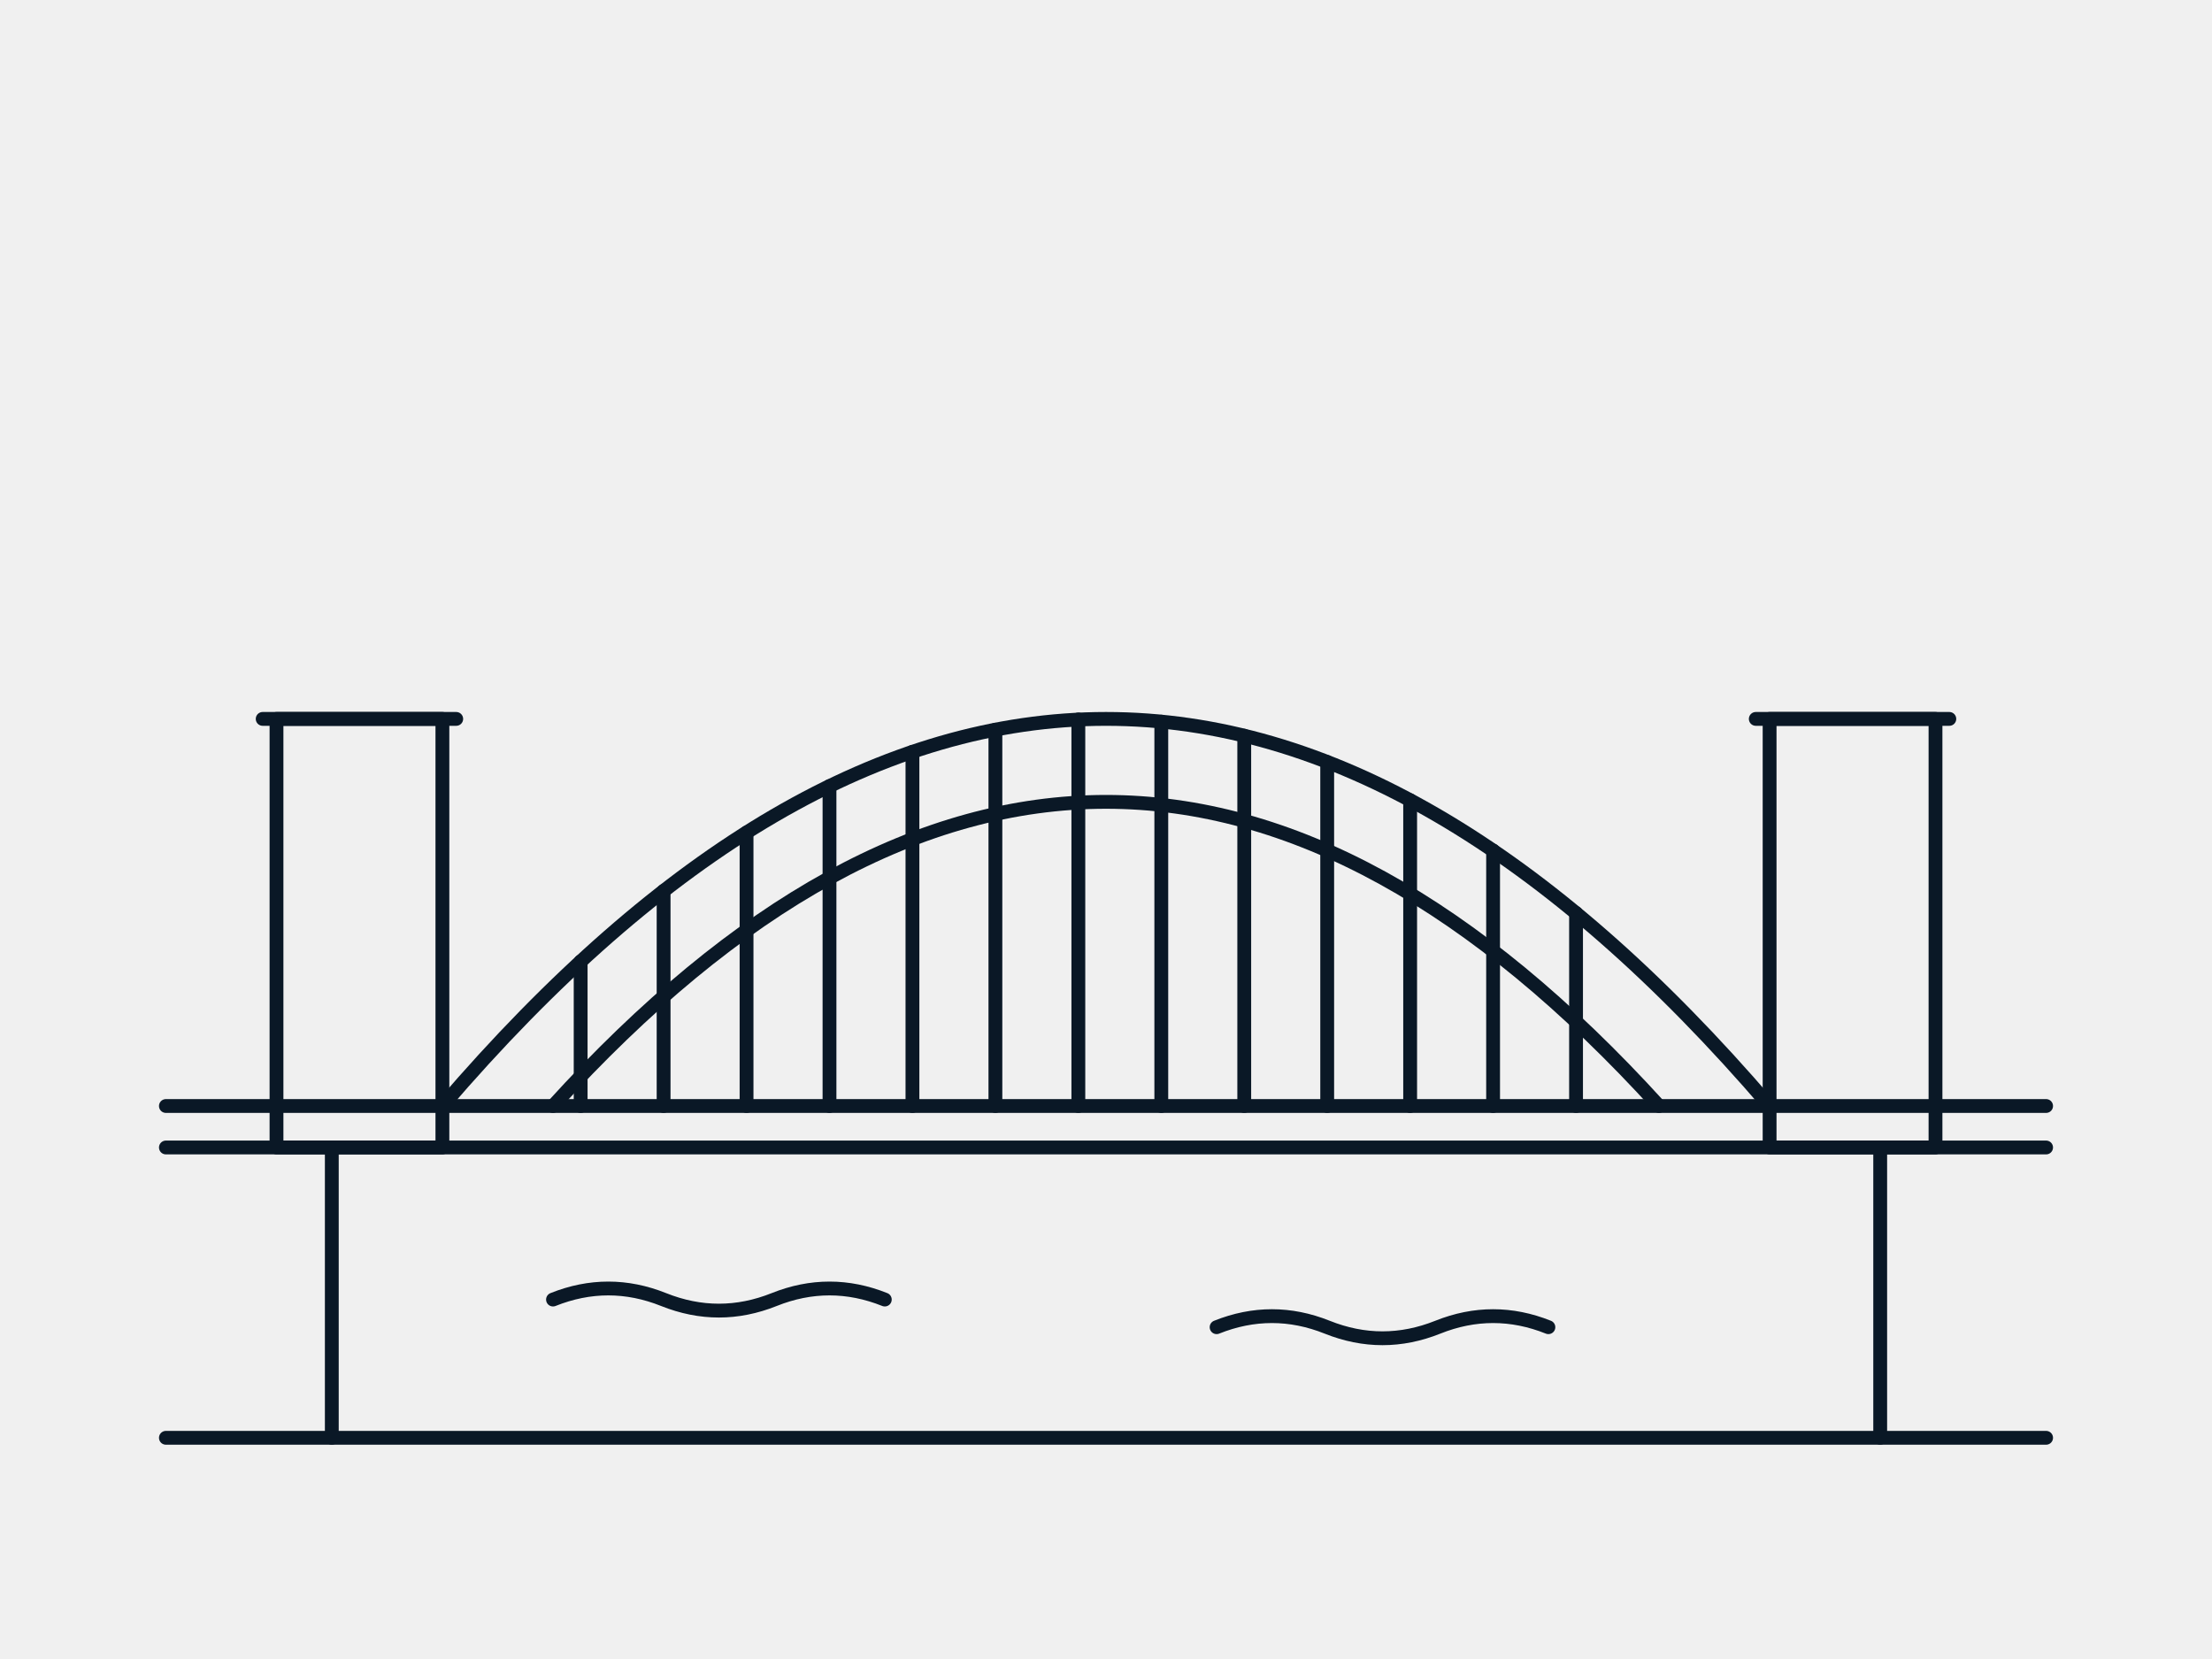
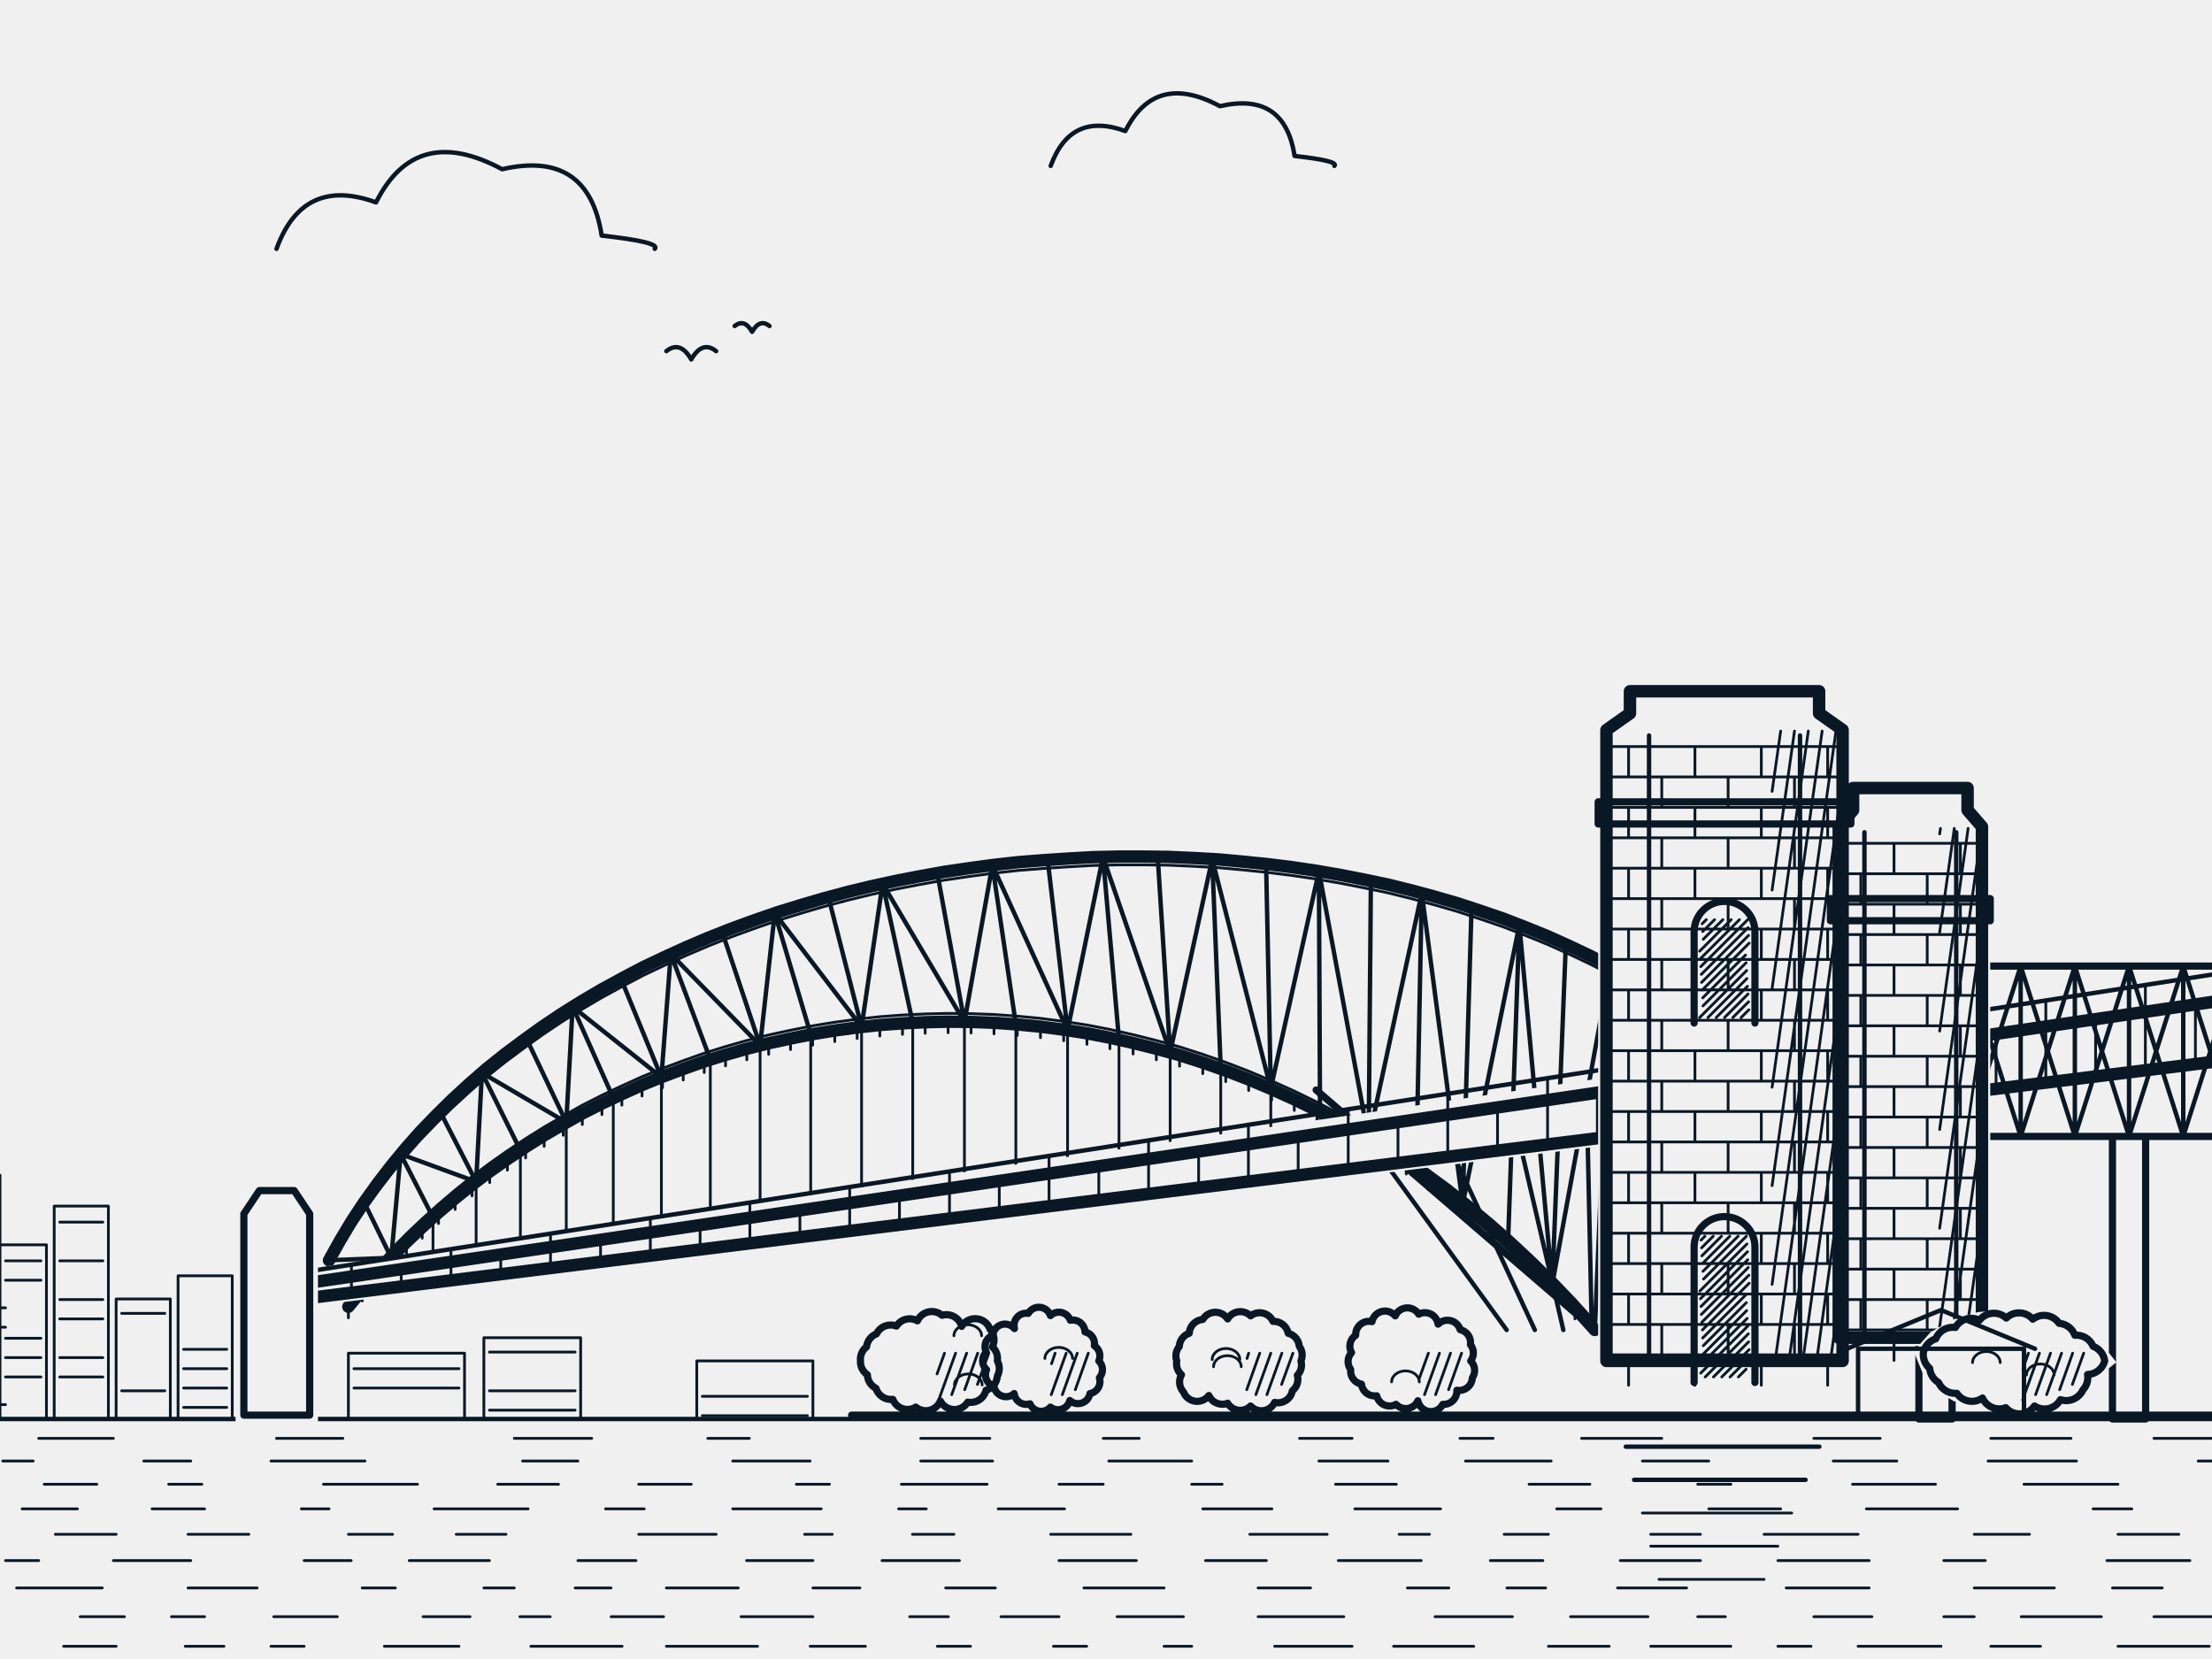
<svg xmlns="http://www.w3.org/2000/svg" viewBox="0 0 800 600" width="800" height="600">
  <style>:root{color:#0a1826}@media (prefers-color-scheme:dark){:root{color:#f4efe1}}</style>
-   <g fill="none" stroke="currentColor" stroke-width="5" stroke-linecap="round" stroke-linejoin="round">
-     <path d="M60 400L740 400" />
-     <path d="M60 415L740 415" />
-     <path d="M160 400Q400 120 640 400" />
-     <path d="M200 400Q400 180 600 400" />
-     <path d="M210 347.7L210 400" />
-     <path d="M240 322.2L240 400" />
-     <path d="M270 301.1L270 400" />
-     <path d="M300 284.3L300 400" />
-     <path d="M330 271.9L330 400" />
-     <path d="M360 263.9L360 400" />
-     <path d="M390 260.2L390 400" />
-     <path d="M420 261L420 400" />
-     <path d="M450 266.1L450 400" />
-     <path d="M480 275.6L480 400" />
-     <path d="M510 289.4L510 400" />
-     <path d="M540 307.6L540 400" />
-     <path d="M570 330.2L570 400" />
-     <rect x="100" y="260" width="60" height="155" />
-     <rect x="640" y="260" width="60" height="155" />
-     <path d="M95 260h70 M635 260h70" />
-     <path d="M120 415V520 M680 415V520" />
-     <path d="M60 520L740 520" />
-     <path d="M200 470q20-8 40 0t40 0t40 0 M440 480q20-8 40 0t40 0t40 0" />
+   <defs>
+     <mask id="m3" maskUnits="userSpaceOnUse" x="0" y="0" width="800" height="600">
+       <rect width="800" height="600" fill="#fff" />
+       <path d="M91 465L812 358.6L812 382.6L91 472Z" fill="#000" stroke="#000" stroke-width="6" />
+     </mask>
+     <mask id="m4" maskUnits="userSpaceOnUse" x="0" y="0" width="800" height="600">
+       <rect width="800" height="600" fill="#fff" />
+       <path d="M88.2 511.8L88.2 439L93.8 430.6L106.4 430.6L112 439L112 511.8ZM665 483.8L665 299L670.2 293L670.2 285L711.6 285L711.6 293L716.8 299L716.8 483.8ZM581 492.2L581 264L589.5 258L589.5 250L657.9 250L657.9 258L666.4 264L666.4 492.2Z" fill="#000" stroke="#000" stroke-width="6" />
+     </mask>
+     <mask id="m5" maskUnits="userSpaceOnUse" x="0" y="0" width="800" height="600">
+       <rect width="800" height="600" fill="#fff" />
+       <path d="M360.7 492.2L360.7 497.7L356.6 502.8L350 507.1L340.1 506.7L331.2 508.9L322.9 506.1L316.8 502.1L313.7 497.2L311.2 492.2L313.4 487.1L317 482.4L324.2 479.6L331.8 477.7L340.7 475.7L347.8 479.7L358.1 480.8L358.9 487.1ZM397.4 492.2L397.6 498.3L394.2 504L386.9 506.5L379.9 508.9L372.5 507.7L366.8 504L359.5 501.4L356.8 495.4L356.7 489L359.1 482.9L366.9 480.5L371.9 475L379.9 475.8L387.1 477.5L392.4 481.7L395.8 486.7ZM470.5 492.2L469.2 497.4L467.4 503L461 507.2L452.3 508.5L444 507.5L437.2 504.7L428 503.4L427.3 497.2L425.6 492.2L426.5 487L430.1 482.2L435 477.2L444 477L452.3 475.9L460.4 477.9L465.9 482.2L469.9 486.9ZM531.9 492.2L532.5 498.3L526.9 502.8L521.8 507.9L512.8 506.6L504.9 507.9L497.9 504.8L492.4 500.6L488.5 495.3L488.8 489.2L490.3 482.9L496.2 478L504.6 475.9L513.1 475.3L520.1 478.9L528.1 480.9L531.8 486.3ZM761.2 492.2L755 497.1L753.3 502.7L745.2 506.2L735.8 508.5L725.4 509.1L717 505.6L707.7 503.9L701.1 500L697.9 494.9L695.6 489.3L700.1 484.2L707.2 480.1L715.9 477.5L725.6 476.7L735.2 477.1L744.7 478.6L750.4 482.9L757 486.9Z" fill="#000" stroke="#000" stroke-width="6" />
+     </mask>
+   </defs>
+   <g mask="url(#m5)">
+     <g mask="url(#m4)">
+       <g mask="url(#m3)">
+         <g fill="none" stroke="currentColor" stroke-width="1.6" stroke-linecap="round" stroke-linejoin="round">
+           <path d="M0 513.2L800 513.2M588 523.2L658 523.2M591 535.2L653 535.2" />
+         </g>
+         <g fill="none" stroke="currentColor" stroke-width="1" stroke-linecap="round" stroke-linejoin="round">
+           <path d="M0 425L-8.4 425L-8.4 513.2L0 513.2ZM2 473L-10.4 473M2 480L-10.4 480M2 508L-10.4 508M0 450.2L16.8 450.2L16.8 513.2L0 513.2ZM2 456L14.8 456M2 463L14.8 463M2 484L14.8 484M2 491L14.8 491M2 498L14.8 498M19.6 436.2L39.2 436.2L39.2 513.2L19.6 513.2ZM21.6 442L37.2 442M21.6 456L37.2 456M21.6 470L37.2 470M21.6 477L37.2 477M21.6 491L37.2 491M21.6 498L37.2 498M42 469.8L61.6 469.8L61.6 513.2L42 513.2ZM44 475L59.6 475M44 503L59.6 503M64.4 461.4L84 461.4L84 513.2L64.4 513.2ZM66.4 488L82 488M66.4 495L82 495M66.4 502L82 502M66.4 509L82 509M126 489.4L168 489.4L168 513.2L126 513.2ZM128 495L166 495M128 502L166 502M175 483.8L210 483.8L210 513.2L175 513.2ZM177 489L208 489M177 503L208 503M177 510L208 510M252 492.2L294 492.2L294 513.2L252 513.2ZM254 505L292 505M254 512L292 512M14 520.2L41 520.2M100 520.2L124 520.2M186 520.2L214 520.2M256 520.2L271 520.2M333 520.2L358 520.2M399 520.2L412 520.2M470 520.2L489 520.2M528 520.2L540 520.2M572 520.2L601 520.2M656 520.2L680 520.2M720 520.2L749 520.2M779 520.2L800 520.2M1 528.4L12 528.4M52 528.4L69 528.4M98 528.4L132 528.4M189 528.4L209 528.4M265 528.4L293 528.4M333 528.4L359 528.4M401 528.4L431 528.4M477 528.4L502 528.4M530 528.4L561 528.4M594 528.4L618 528.4M663 528.4L686 528.4M719 528.4L751 528.4M795 528.4L800 528.4M16 536.8L35 536.8M61 536.8L73 536.8M117 536.8L151 536.8M180 536.8L202 536.8M231 536.8L250 536.8M288 536.8L300 536.8M326 536.8L357 536.8M383 536.8L399 536.8M431 536.8L442 536.8M483 536.8L505 536.8M553 536.8L575 536.8M614 536.8L626 536.8M670 536.8L700 536.8M732 536.8L766 536.8M8 545.7L28 545.7M55 545.7L74 545.7M109 545.7L119 545.7M157 545.7L191 545.7M219 545.7L233 545.7M265 545.7L297 545.7M325 545.7L335 545.7M361 545.7L385 545.7M435 545.7L460 545.7M490 545.7L521 545.7M563 545.7L579 545.7M618 545.7L644 545.7M675 545.7L708 545.7M757 545.7L771 545.7M20 554.9L42 554.9M68 554.9L90 554.9M126 554.9L142 554.9M165 554.9L183 554.9M231 554.9L259 554.9M291 554.9L301 554.9M330 554.9L345 554.9M380 554.9L409 554.9M452 554.9L480 554.9M506 554.9L517 554.9M544 554.9L560 554.9M597 554.9L615 554.9M638 554.9L672 554.9M714 554.9L734 554.9M766 554.9L788 554.9M2 564.4L14 564.4M41 564.4L69 564.4M110 564.4L127 564.4M148 564.4L177 564.4M209 564.4L230 564.4M270 564.4L294 564.4M319 564.4L347 564.4M383 564.4L411 564.4M436 564.4L458 564.4M484 564.4L514 564.4M539 564.4L558 564.4M586 564.4L615 564.4M643 564.4L676 564.4M703 564.4L718 564.4M762 564.4L792 564.4M6 574.3L37 574.3M68 574.3L93 574.3M131 574.3L143 574.3M175 574.3L186 574.3M208 574.3L221 574.3M241 574.3L267 574.3M294 574.3L311 574.3M342 574.3L360 574.3M392 574.3L421 574.3M455 574.3L474 574.3M509 574.3L524 574.3M545 574.3L559 574.3M585 574.3L610 574.3M646 574.3L676 574.3M714 574.3L743 574.3M764 574.3L782 574.3M29 584.7L45 584.7M62 584.7L74 584.7M99 584.7L122 584.7M153 584.7L170 584.7M188 584.7L199 584.7M221 584.7L240 584.7M268 584.7L294 584.7M329 584.7L343 584.7M362 584.7L383 584.7M404 584.7L428 584.7M455 584.7L486 584.7M519 584.7L547 584.7M568 584.7L596 584.7M614 584.7L624 584.7M656 584.7L677 584.7M703 584.7L714 584.7M731 584.7L760 584.7M779 584.7L800 584.7M23 595.4L42 595.4M67 595.4L81 595.4M98 595.4L110 595.4M139 595.4L166 595.4M192 595.4L225 595.4M241 595.4L274 595.4M293 595.4L313 595.4M339 595.4L351 595.4M381 595.4L393 595.4M421 595.4L431 595.4M461 595.4L489 595.4M504 595.4L533 595.4M560 595.4L582 595.4M597 595.4L626 595.4M643 595.4L655 595.4M672 595.4L702 595.4M720 595.4L738 595.4M766 595.4L799 595.4M594 547.2L648 547.2M597 559.2L643 559.2M600 571.2L638 571.2" />
+         </g>
+         <g fill="none" stroke="currentColor" stroke-width="4.5" stroke-linecap="round" stroke-linejoin="round">
+           <path d="M119 455.8L123 448.6L127.2 441.6L131.7 434.8L136.5 428.1L141.5 421.6L146.7 415.3L152.1 409.2L157.8 403.3L163.7 397.5L169.8 391.9L176 386.5L182.5 381.3L189.2 376.3L196 371.4L203 366.7L210.2 362.2L217.5 357.9L225 353.8L232.6 349.8L240.4 346.1L248.3 342.5L256.3 339.1L264.4 335.9L272.6 332.9L281 330L289.4 327.4L297.9 324.9L306.5 322.6L315.2 320.5L323.9 318.6L332.7 316.9L341.6 315.3L350.5 314L359.4 312.8L368.4 311.8L377.4 311.1L386.4 310.5L395.4 310L404.4 309.8L413.4 309.8L422.4 309.9L431.4 310.3L440.4 310.8L449.3 311.6L458.2 312.5L467.1 313.6L475.9 314.9L484.6 316.4L493.3 318.1L501.9 319.9L510.4 322L518.9 324.3L527.2 326.7L535.4 329.4L543.6 332.2L551.6 335.3L559.5 338.5L567.3 342L574.9 345.6L582.4 349.4M126 472.6L131 466.5L136.2 460.6L141.5 454.8L147 449.2L152.7 443.8L158.6 438.5L164.6 433.4L170.7 428.5L177.1 423.7L183.5 419.2L190.1 414.8L196.8 410.6L203.7 406.6L210.6 402.7L217.7 399.1L224.9 395.7L232.2 392.4L239.6 389.4L247.1 386.6L254.7 383.9L262.4 381.5L270.1 379.3L278 377.3L285.9 375.6L293.9 374L301.9 372.7L310 371.6L318.2 370.7L326.4 370.1L334.6 369.7L342.9 369.5L351.2 369.6L359.5 369.9L367.9 370.5L376.3 371.3L384.7 372.4L393.1 373.7L401.4 375.3L409.8 377.2L418.2 379.3L426.6 381.6L435 384.3L443.3 387.2L451.6 390.4L459.9 393.9L468.1 397.6L476.3 401.6L484.5 405.9L492.6 410.5L500.6 415.4L508.6 420.6L516.5 426.1L524.4 431.9L532.1 438L539.8 444.4L547.4 451.1L554.9 458.1L562.3 465.4L569.6 473L576.8 481" />
+         </g>
+         <g fill="none" stroke="currentColor" stroke-width="2.6" stroke-linecap="round" stroke-linejoin="round">
+           <path d="M476 394.2L576.8 481" />
+         </g>
+         <g fill="none" stroke="currentColor" stroke-width="1.6" stroke-linecap="round" stroke-linejoin="round">
+           <path d="M119 455.8L126 472.6M119 455.8L141.5 454.9M131.7 434.8L141.5 454.9M141.5 454.9L144.9 417.4M144.9 417.4L156.6 440.3M144.9 417.4L172.2 427.4M159.1 401.9L172.2 427.4M172.2 427.4L174.3 388M174.3 388L188.2 416M174.3 388L204.8 405.9M190.3 375.4L204.8 405.9M204.8 405.9L207.1 364.1M207.1 364.1L221.8 397.1M207.1 364.1L239.2 389.6M224.6 354L239.2 389.6M239.2 389.6L242.6 345M242.6 345L256.9 383.2M242.6 345L274.9 378.1M261.2 337.1L274.9 378.1M274.9 378.1L280.2 330.3M280.2 330.3L293.2 374.1M280.2 330.3L311.6 371.4M299.6 324.4L311.6 371.4M311.6 371.4L319.2 319.6M319.2 319.6L330.1 369.9M319.2 319.6L348.8 369.6M339 315.8L348.8 369.6M348.8 369.6L358.9 312.9M358.9 312.9L367.4 370.5M358.9 312.9L386.1 372.6M378.9 310.9L386.1 372.6M386.1 372.6L398.9 309.9M398.9 309.9L404.7 376M398.9 309.9L423.2 380.6M418.7 309.9L423.2 380.6M423.2 380.6L438.4 310.7M438.4 310.7L441.5 386.5M438.4 310.7L459.6 393.7M457.9 312.4L459.6 393.7M459.6 393.7L477 315.1M477 315.1L477.4 402.2M477 315.1L495 412M495.8 318.6L495 412M495 412L514.2 323M514.2 323L512.2 423.1M514.2 323L529 435.5M532.2 328.3L529 435.5M529 435.5L549.5 334.5M549.5 334.5L545.4 449.3M549.5 334.5L561.4 464.5M566.3 341.5L561.4 464.5M561.4 464.5L582.4 349.4M582.4 349.4L576.8 481M497 415.1L544.9 481M522.7 411.3L555.1 481M548.3 407.5L565.4 481M574 403.7L575.7 481" />
+         </g>
+         <g fill="none" stroke="currentColor" stroke-width="1" stroke-linecap="round" stroke-linejoin="round">
+           <path d="M119 458.8L123 451.6L127.2 444.6L131.7 437.8L136.5 431.1L141.5 424.6L146.7 418.3L152.1 412.2L157.8 406.3L163.7 400.5L169.8 394.9L176 389.5L182.5 384.3L189.2 379.3L196 374.4L203 369.7L210.2 365.2L217.5 360.9L225 356.8L232.6 352.8L240.4 349.1L248.3 345.5L256.3 342.1L264.4 338.9L272.6 335.9L281 333L289.4 330.4L297.9 327.9L306.5 325.6L315.2 323.5L323.9 321.6L332.7 319.9L341.6 318.3L350.5 317L359.4 315.8L368.4 314.8L377.4 314.1L386.4 313.5L395.4 313L404.4 312.8L413.4 312.8L422.4 312.9L431.4 313.3L440.4 313.8L449.3 314.6L458.2 315.5L467.1 316.6L475.9 317.9L484.6 319.4L493.3 321.1L501.9 322.9L510.4 325L518.9 327.3L527.2 329.7L535.4 332.4L543.6 335.2L551.6 338.3L559.5 341.5L567.3 345L574.9 348.6L582.4 352.4M126 469.6L131 463.5L136.2 457.6L141.5 451.8L147 446.2L152.7 440.8L158.6 435.5L164.6 430.4L170.7 425.5L177.1 420.7L183.5 416.2L190.1 411.8L196.8 407.6L203.7 403.6L210.6 399.7L217.7 396.1L224.9 392.7L232.2 389.4L239.6 386.4L247.1 383.6L254.7 380.9L262.4 378.5L270.1 376.3L278 374.3L285.9 372.6L293.9 371L301.9 369.7L310 368.6L318.2 367.7L326.4 367.1L334.6 366.7L342.9 366.5L351.2 366.6L359.5 366.9L367.9 367.5L376.3 368.3L384.7 369.4L393.1 370.7L401.4 372.3L409.8 374.2L418.2 376.3L426.6 378.6L435 381.3L443.3 384.2L451.6 387.4L459.9 390.9L468.1 394.6L476.3 398.6L484.5 402.9L492.6 407.5L500.6 412.4L508.6 417.6L516.5 423.1L524.4 428.9L532.1 435L539.8 441.4L547.4 448.1L554.9 455.1L562.3 462.4L569.6 470L576.8 478M156.6 440.3L156.6 455.3M172.2 427.4L172.2 453M188.2 416L188.2 450.6M204.8 405.9L204.8 448.2M221.8 397.1L221.8 445.7M239.2 389.6L239.2 443.1M256.9 383.2L256.9 440.5M274.9 378.1L274.9 437.9M293.2 374.1L293.2 435.2M311.6 371.4L311.6 432.4M330.1 369.9L330.1 429.7M348.8 369.6L348.8 427M367.4 370.5L367.4 424.2M386.1 372.6L386.1 421.5M404.7 376L404.7 418.7M423.2 380.6L423.2 416M441.5 386.5L441.5 413.3M459.6 393.7L459.6 410.6M477.4 402.2L477.4 408M126 472.6L126 476.6M131 466.5L131 470.5M136.2 460.6L136.2 464.6M141.5 454.8L141.5 458.8M147 449.2L147 453.2M152.7 443.8L152.7 447.8M158.6 438.5L158.6 442.5M164.6 433.4L164.6 437.4M170.7 428.5L170.7 432.5M177.1 423.7L177.1 427.7M183.5 419.2L183.5 423.2M190.1 414.8L190.1 418.8M196.8 410.6L196.8 414.6M203.7 406.6L203.7 410.6M210.6 402.7L210.6 406.7M217.7 399.1L217.7 403.1M224.9 395.7L224.9 399.7M232.2 392.4L232.2 396.4M239.6 389.4L239.6 393.4M247.1 386.6L247.1 390.6M254.7 383.9L254.7 387.9M262.4 381.5L262.4 385.5M270.1 379.3L270.1 383.3M278 377.3L278 381.3M285.9 375.6L285.9 379.6M293.9 374L293.9 378M301.9 372.7L301.9 376.7M310 371.6L310 375.6M318.2 370.7L318.2 374.7M326.4 370.1L326.4 374.1M334.6 369.7L334.6 373.7M342.9 369.5L342.9 373.5M351.2 369.6L351.2 373.6M359.5 369.9L359.5 373.9M367.9 370.5L367.9 374.5M376.3 371.3L376.3 375.3M384.7 372.4L384.7 376.4M393.1 373.7L393.1 377.7M401.4 375.3L401.4 379.3M409.8 377.2L409.8 381.2M418.2 379.3L418.2 383.3M426.6 381.6L426.6 385.6M435 384.3L435 388.3M443.3 387.2L443.3 391.2M451.6 390.4L451.6 394.4M459.9 393.9L459.9 397.9M468.1 397.6L468.1 401.6M476.3 401.6L476.3 405.6M484.5 405.9L484.5 409.9M492.6 410.5L492.6 414.5M500.6 415.4L500.6 419.4M508.6 420.6L508.6 424.6M516.5 426.1L516.5 430.1M524.4 431.9L524.4 435.9M532.1 438L532.1 442M539.8 444.4L539.8 448.4M547.4 451.1L547.4 455.1M554.9 458.1L554.9 462.1M562.3 465.4L562.3 469.4M569.6 473L569.6 477" />
+         </g>
+       </g>
+       <g fill="none" stroke="currentColor" stroke-width="4.5" stroke-linecap="round" stroke-linejoin="round">
+         <path d="M91 467L812 360.6L812 382.6L91 472Z" />
+       </g>
+       <g fill="none" stroke="currentColor" stroke-width="2.6" stroke-linecap="round" stroke-linejoin="round">
+         <path d="M665 349.4L800 349.4M665 411L800 411M694 411L706 411L706 513.2L694 513.2ZM764 411L776 411L776 513.2L764 513.2Z" />
+       </g>
+       <g fill="none" stroke="currentColor" stroke-width="1.6" stroke-linecap="round" stroke-linejoin="round">
+         <path d="M91 463L812 350.6M672 349.4L691.6 411M672 411L691.6 349.4M672 349.4L672 411M691.6 349.4L711.2 411M691.6 411L711.2 349.4M691.6 349.4L691.6 411M711.2 349.4L730.8 411M711.2 411L730.8 349.4M711.2 349.4L711.2 411M730.8 349.4L750.4 411M730.8 411L750.4 349.4M730.8 349.4L730.8 411M750.4 349.4L770 411M750.4 411L770 349.4M750.4 349.4L750.4 411M770 349.4L789.6 411M770 411L789.6 349.4M770 349.4L770 411M789.6 349.4L809.2 411M789.6 411L809.2 349.4M789.6 349.4L789.6 411M809.2 349.4L828.8 411M809.2 411L828.8 349.4M809.2 349.4L809.2 411" />
+       </g>
+       <g fill="none" stroke="currentColor" stroke-width="1" stroke-linecap="round" stroke-linejoin="round">
+         <path d="M109 464.3L109 469.8M127.1 461.7L127.1 467.5M127.1 461.7L127.1 457.4M145.1 459L145.1 465.3M163.1 456.4L163.1 463.1M163.1 456.4L163.1 451.8M181.1 453.7L181.1 460.8M199.1 451L199.1 458.6M199.1 451L199.1 446.1M217.2 448.4L217.2 456.4M235.2 445.7L235.2 454.1M235.2 445.7L235.2 440.5M253.2 443.1L253.2 451.9M271.2 440.4L271.2 449.6M271.2 440.4L271.2 434.9M289.3 437.7L289.3 447.4M307.3 435.1L307.3 445.2M307.3 435.1L307.3 429.3M325.3 432.4L325.3 442.9M343.4 429.8L343.4 440.7M343.4 429.8L343.4 423.7M361.4 427.1L361.4 438.5M379.4 424.4L379.4 436.2M379.4 424.4L379.4 418M397.4 421.8L397.4 434M415.4 419.1L415.4 431.8M415.4 419.1L415.4 412.4M433.5 416.5L433.5 429.5M451.5 413.8L451.5 427.3M451.5 413.8L451.5 406.8M469.5 411.1L469.5 425.1M487.6 408.5L487.6 422.8M487.6 408.5L487.6 401.2M505.6 405.8L505.6 420.6M523.6 403.2L523.6 418.4M523.6 403.2L523.6 395.6M541.6 400.5L541.6 416.1M559.7 397.8L559.7 413.9M559.7 397.8L559.7 389.9M577.7 395.2L577.7 411.7M595.7 392.5L595.7 409.4M595.7 392.5L595.7 384.3M613.7 389.9L613.7 407.2M631.8 387.2L631.8 405M631.8 387.2L631.8 378.7M649.8 384.5L649.8 402.7M667.8 381.9L667.8 400.5M667.8 381.9L667.8 373.1M685.8 379.2L685.8 398.2M703.9 376.6L703.9 396M703.9 376.6L703.9 367.5M721.9 373.9L721.9 393.8M739.9 371.2L739.9 391.5M739.9 371.2L739.9 361.8M757.9 368.6L757.9 389.3M775.9 365.9L775.9 387.1M775.9 365.9L775.9 356.2M794 363.3L794 384.8" />
+       </g>
+     </g>
+     <g fill="none" stroke="currentColor" stroke-width="4.5" stroke-linecap="round" stroke-linejoin="round">
+       <path d="M665 483.8L665 299L670.2 293L670.2 285L711.6 285L711.6 293L716.8 299L716.8 483.8ZM581 492.2L581 264L589.5 258L589.5 250L657.9 250L657.9 258L666.4 264L666.4 492.2Z" />
+     </g>
+     <g fill="none" stroke="currentColor" stroke-width="2.6" stroke-linecap="round" stroke-linejoin="round">
+       <path d="M88.2 511.8L88.2 439L93.8 430.6L106.4 430.6L112 439L112 511.8ZM662 325L719.8 325L719.8 333L662 333ZM578 290L669.4 290L669.4 298L578 298ZM612.7 370V337A11 11 0 0 1 634.7 337V370M612.7 500V451A11 11 0 0 1 634.7 451V500" />
+     </g>
+     <g fill="none" stroke="currentColor" stroke-width="1.6" stroke-linecap="round" stroke-linejoin="round">
+       <path d="M674.3 301L674.3 483.8M707.5 301L707.5 483.8M596.4 266L596.4 492.2M651 266L651 492.2" />
+     </g>
+     <g fill="none" stroke="currentColor" stroke-width="1" stroke-linecap="round" stroke-linejoin="round">
+       <path d="M665 305L716.8 305M685 305L685 316M709 305L709 316M665 316L716.8 316M673 316L673 327M697 316L697 327M665 327L716.8 327M685 327L685 338M709 327L709 338M665 338L716.8 338M673 338L673 349M697 338L697 349M665 349L716.8 349M685 349L685 360M709 349L709 360M665 360L716.8 360M673 360L673 371M697 360L697 371M665 371L716.8 371M685 371L685 382M709 371L709 382M665 382L716.8 382M673 382L673 393M697 382L697 393M665 393L716.8 393M685 393L685 404M709 393L709 404M665 404L716.8 404M673 404L673 415M697 404L697 415M665 415L716.8 415M685 415L685 426M709 415L709 426M665 426L716.8 426M673 426L673 437M697 426L697 437M665 437L716.8 437M685 437L685 448M709 437L709 448M665 448L716.8 448M673 448L673 459M697 448L697 459M665 459L716.8 459M685 459L685 470M709 459L709 470M665 470L716.8 470M673 470L673 481M697 470L697 481M665 481L716.8 481M685 481L685 492M709 481L709 492M701.5 301.6L701.8 299.6M701.5 337.2L706.8 299.6M701.5 372.9L711.8 299.6M701.5 408.5L716.5 301.6M701.5 444.2L716.8 335.3M701.5 479.8L716.8 370.9M705.9 483.8L716.8 406.6M710.9 483.8L716.8 442.2M715.9 483.8L716.8 477.9M581 270L666.4 270M589 270L589 281M613 270L613 281M637 270L637 281M661 270L661 281M581 281L666.4 281M601 281L601 292M625 281L625 292M649 281L649 292M581 292L666.4 292M589 292L589 303M613 292L613 303M637 292L637 303M661 292L661 303M581 303L666.4 303M601 303L601 314M625 303L625 314M649 303L649 314M581 314L666.4 314M589 314L589 325M613 314L613 325M637 314L637 325M661 314L661 325M581 325L666.4 325M601 325L601 336M625 325L625 336M649 325L649 336M581 336L666.4 336M589 336L589 347M613 336L613 347M637 336L637 347M661 336L661 347M581 347L666.4 347M601 347L601 358M625 347L625 358M649 347L649 358M581 358L666.4 358M589 358L589 369M613 358L613 369M637 358L637 369M661 358L661 369M581 369L666.4 369M601 369L601 380M625 369L625 380M649 369L649 380M581 380L666.4 380M589 380L589 391M613 380L613 391M637 380L637 391M661 380L661 391M581 391L666.4 391M601 391L601 402M625 391L625 402M649 391L649 402M581 402L666.4 402M589 402L589 413M613 402L613 413M637 402L637 413M661 402L661 413M581 413L666.4 413M601 413L601 424M625 413L625 424M649 413L649 424M581 424L666.4 424M589 424L589 435M613 424L613 435M637 424L637 435M661 424L661 435M581 435L666.4 435M601 435L601 446M625 435L625 446M649 435L649 446M581 446L666.4 446M589 446L589 457M613 446L613 457M637 446L637 457M661 446L661 457M581 457L666.4 457M601 457L601 468M625 457L625 468M649 457L649 468M581 468L666.4 468M589 468L589 479M613 468L613 479M637 468L637 479M661 468L661 479M581 479L666.4 479M601 479L601 490M625 479L625 490M649 479L649 490M581 490L666.4 490M589 490L589 501M613 490L613 501M637 490L637 501M661 490L661 501M615.6 334.1L617.1 332.6M615.8 336.9L620.1 332.6M616 339.7L623.1 332.6M614.7 344L626.1 332.6M614.9 346.8L629.1 332.6M615.1 349.6L632.1 332.6M615.3 352.4L632.2 335.5M615.4 355.3L632.4 338.3M615.6 358.1L632.6 341.1M615.8 360.9L631.3 345.4M615.9 363.8L631.5 348.2M614.7 368L631.7 351M617.7 368L631.8 353.9M620.7 368L632 356.7M623.7 368L632.2 359.5M626.7 368L632.4 362.3M629.7 368L632.5 365.2M615.2 448.5L616.6 447.1M615.4 451.3L619.6 447.1M615.5 454.2L622.6 447.1M615.7 457L625.6 447.1M615.9 459.8L628.6 447.1M616.1 462.6L631.6 447.1M614.8 466.9L631.8 449.9M615 469.7L632 452.7M615.2 472.5L632.1 455.6M615.3 475.4L632.3 458.4M615.5 478.2L632.5 461.2M615.7 481L632.6 464.1M615.8 483.9L631.4 468.3M616 486.7L631.6 471.1M614.8 490.9L631.7 474M614.9 493.8L631.9 476.8M615.1 496.6L632.1 479.6M616.7 498L632.3 482.4M619.7 498L632.4 485.3M622.7 498L632.6 488.1M625.7 498L631.4 492.3M628.7 498L631.5 495.2M640.9 286.2L644 264.4M640.9 321.9L649 264.4M640.9 357.5L654 264.4M640.9 393.2L659 264.4M640.9 428.8L664 264.4M640.9 464.5L666.2 284.2M642 492.2L666.2 319.9M647 492.2L666.2 355.5M652 492.2L666.2 391.2M657 492.2L666.1 426.8M662 492.2L666.1 462.5" />
+     </g>
+   </g>
+   <g fill="none" stroke="currentColor" stroke-width="2.6" stroke-linecap="round" stroke-linejoin="round">
+     <path d="M360.7 492.2A5.7 5.7 0 0 1 360.7 497.7A5.7 5.7 0 0 1 356.6 502.8A5.7 5.7 0 0 1 350 507.1A5.7 5.7 0 0 1 340.1 506.7A5.7 5.7 0 0 1 331.2 508.9A5.7 5.7 0 0 1 322.9 506.1A5.7 5.7 0 0 1 316.8 502.1A5.7 5.7 0 0 1 313.7 497.2A5.7 5.7 0 0 1 311.2 492.2A5.7 5.7 0 0 1 313.4 487.1A5.7 5.7 0 0 1 317 482.4A5.7 5.7 0 0 1 324.2 479.6A5.7 5.7 0 0 1 331.8 477.7A5.7 5.7 0 0 1 340.7 475.7A5.7 5.7 0 0 1 347.8 479.7A5.7 5.7 0 0 1 358.1 480.8A5.7 5.7 0 0 1 358.9 487.1A5.7 5.7 0 0 1 360.7 492.2M397.4 492.2A4.4 4.4 0 0 1 397.6 498.3A4.4 4.4 0 0 1 394.2 504A4.4 4.4 0 0 1 386.9 506.5A4.4 4.4 0 0 1 379.9 508.9A4.4 4.4 0 0 1 372.5 507.7A4.4 4.4 0 0 1 366.8 504A4.4 4.4 0 0 1 359.5 501.4A4.4 4.4 0 0 1 356.8 495.4A4.4 4.4 0 0 1 356.7 489A4.4 4.4 0 0 1 359.1 482.9A4.4 4.4 0 0 1 366.9 480.5A4.4 4.4 0 0 1 371.9 475A4.4 4.4 0 0 1 379.9 475.8A4.4 4.4 0 0 1 387.1 477.5A4.4 4.4 0 0 1 392.4 481.7A4.4 4.4 0 0 1 395.8 486.7A4.4 4.4 0 0 1 397.4 492.2M470.5 492.2A5.3 5.3 0 0 1 469.2 497.4A5.3 5.3 0 0 1 467.4 503A5.3 5.3 0 0 1 461 507.2A5.3 5.3 0 0 1 452.3 508.5A5.3 5.3 0 0 1 444 507.5A5.3 5.3 0 0 1 437.2 504.7A5.3 5.3 0 0 1 428 503.4A5.3 5.3 0 0 1 427.3 497.2A5.3 5.3 0 0 1 425.6 492.2A5.3 5.3 0 0 1 426.5 487A5.3 5.3 0 0 1 430.1 482.2A5.3 5.3 0 0 1 435 477.2A5.3 5.3 0 0 1 444 477A5.3 5.3 0 0 1 452.3 475.9A5.3 5.3 0 0 1 460.4 477.9A5.3 5.3 0 0 1 465.9 482.2A5.3 5.3 0 0 1 469.9 486.9A5.3 5.3 0 0 1 470.5 492.2M531.9 492.2A4.8 4.8 0 0 1 532.5 498.3A4.8 4.8 0 0 1 526.9 502.8A4.8 4.8 0 0 1 521.8 507.9A4.8 4.8 0 0 1 512.8 506.6A4.8 4.8 0 0 1 504.9 507.9A4.8 4.8 0 0 1 497.9 504.8A4.8 4.8 0 0 1 492.4 500.6A4.8 4.8 0 0 1 488.5 495.3A4.8 4.8 0 0 1 488.8 489.2A4.8 4.8 0 0 1 490.3 482.9A4.8 4.8 0 0 1 496.2 478A4.8 4.8 0 0 1 504.6 475.9A4.8 4.8 0 0 1 513.1 475.3A4.8 4.8 0 0 1 520.1 478.9A4.8 4.8 0 0 1 528.1 480.9A4.8 4.8 0 0 1 531.8 486.3A4.8 4.8 0 0 1 531.9 492.2M761.2 492.2A6.6 6.6 0 0 1 755 497.1A6.6 6.6 0 0 1 753.3 502.7A6.6 6.6 0 0 1 745.2 506.2A6.6 6.6 0 0 1 735.8 508.5A6.6 6.6 0 0 1 725.4 509.1A6.6 6.6 0 0 1 717 505.6A6.6 6.6 0 0 1 707.7 503.9A6.6 6.6 0 0 1 701.1 500A6.6 6.6 0 0 1 697.9 494.9A6.6 6.6 0 0 1 695.6 489.3A6.6 6.6 0 0 1 700.1 484.2A6.6 6.6 0 0 1 707.2 480.1A6.6 6.6 0 0 1 715.9 477.5A6.6 6.6 0 0 1 725.6 476.7A6.6 6.6 0 0 1 735.2 477.1A6.6 6.6 0 0 1 744.7 478.6A6.6 6.6 0 0 1 750.4 482.9A6.6 6.6 0 0 1 757 486.9A6.6 6.6 0 0 1 761.2 492.2M308 511.8L800 511.8" />
+   </g>
+   <g fill="none" stroke="currentColor" stroke-width="1.6" stroke-linecap="round" stroke-linejoin="round">
+     <path d="M672 487.8L732 487.8L732 511.8L672 511.8ZM668 487.8L702 473.8L736 487.8M100 90q9.6 -26.4 36 -16.8q14.4 -28.8 45.6 -12q31.2 -7.2 36 24q21.6 2.4 19.2 4.8M380 60q7.2 -19.8 27 -12.6q10.8 -21.6 34.2 -9q23.4 -5.4 27 18q16.2 1.8 14.4 3.6M241 127q5 -4 9 3q4 -7 9 -3M265.7 117.9q3.5 -2.8 6.3 2.1q2.8 -4.9 6.3 -2.1" />
+   </g>
+   <g fill="none" stroke="currentColor" stroke-width="1" stroke-linecap="round" stroke-linejoin="round">
+     <path d="M345 483.1a5 4 0 0 1 10 0M345.2 500.9a5 4 0 0 1 10 0M338.9 496.9L341.6 489.4M339.5 506.3L345.6 489.4M344.2 504.4L349.6 489.4M348.9 502.6L353.6 489.4M353.5 500.7L357.6 489.4M377.9 491.3a5 4 0 0 1 10 0M380.3 493.2L381.6 489.4M380.2 504.4L385.6 489.4M384.2 504.4L389.6 489.4M388.9 502.6L393.6 489.4M438.9 494.3a5 4 0 0 1 10 0M438.4 491.7a5 4 0 0 1 10 0M451 491.3L451.6 489.4M450.9 502.6L455.6 489.4M454.2 504.4L459.6 489.4M458.2 504.4L463.6 489.4M463.5 500.7L467.6 489.4M503.3 499.8a5 4 0 0 1 10 0M513.2 498.8L516.6 489.4M515.2 504.4L520.6 489.4M519.2 504.4L524.6 489.4M523.9 502.6L528.6 489.4M713.4 492.8a5 4 0 0 1 10 0M732.9 497.3a5 4 0 0 1 10 0M731.6 495L733.6 489.4M731.5 506.3L737.6 489.4M736.2 504.4L741.6 489.4M740.2 504.4L745.6 489.4M744.9 502.6L749.6 489.4M749.5 500.7L753.6 489.4" />
  </g>
</svg>
